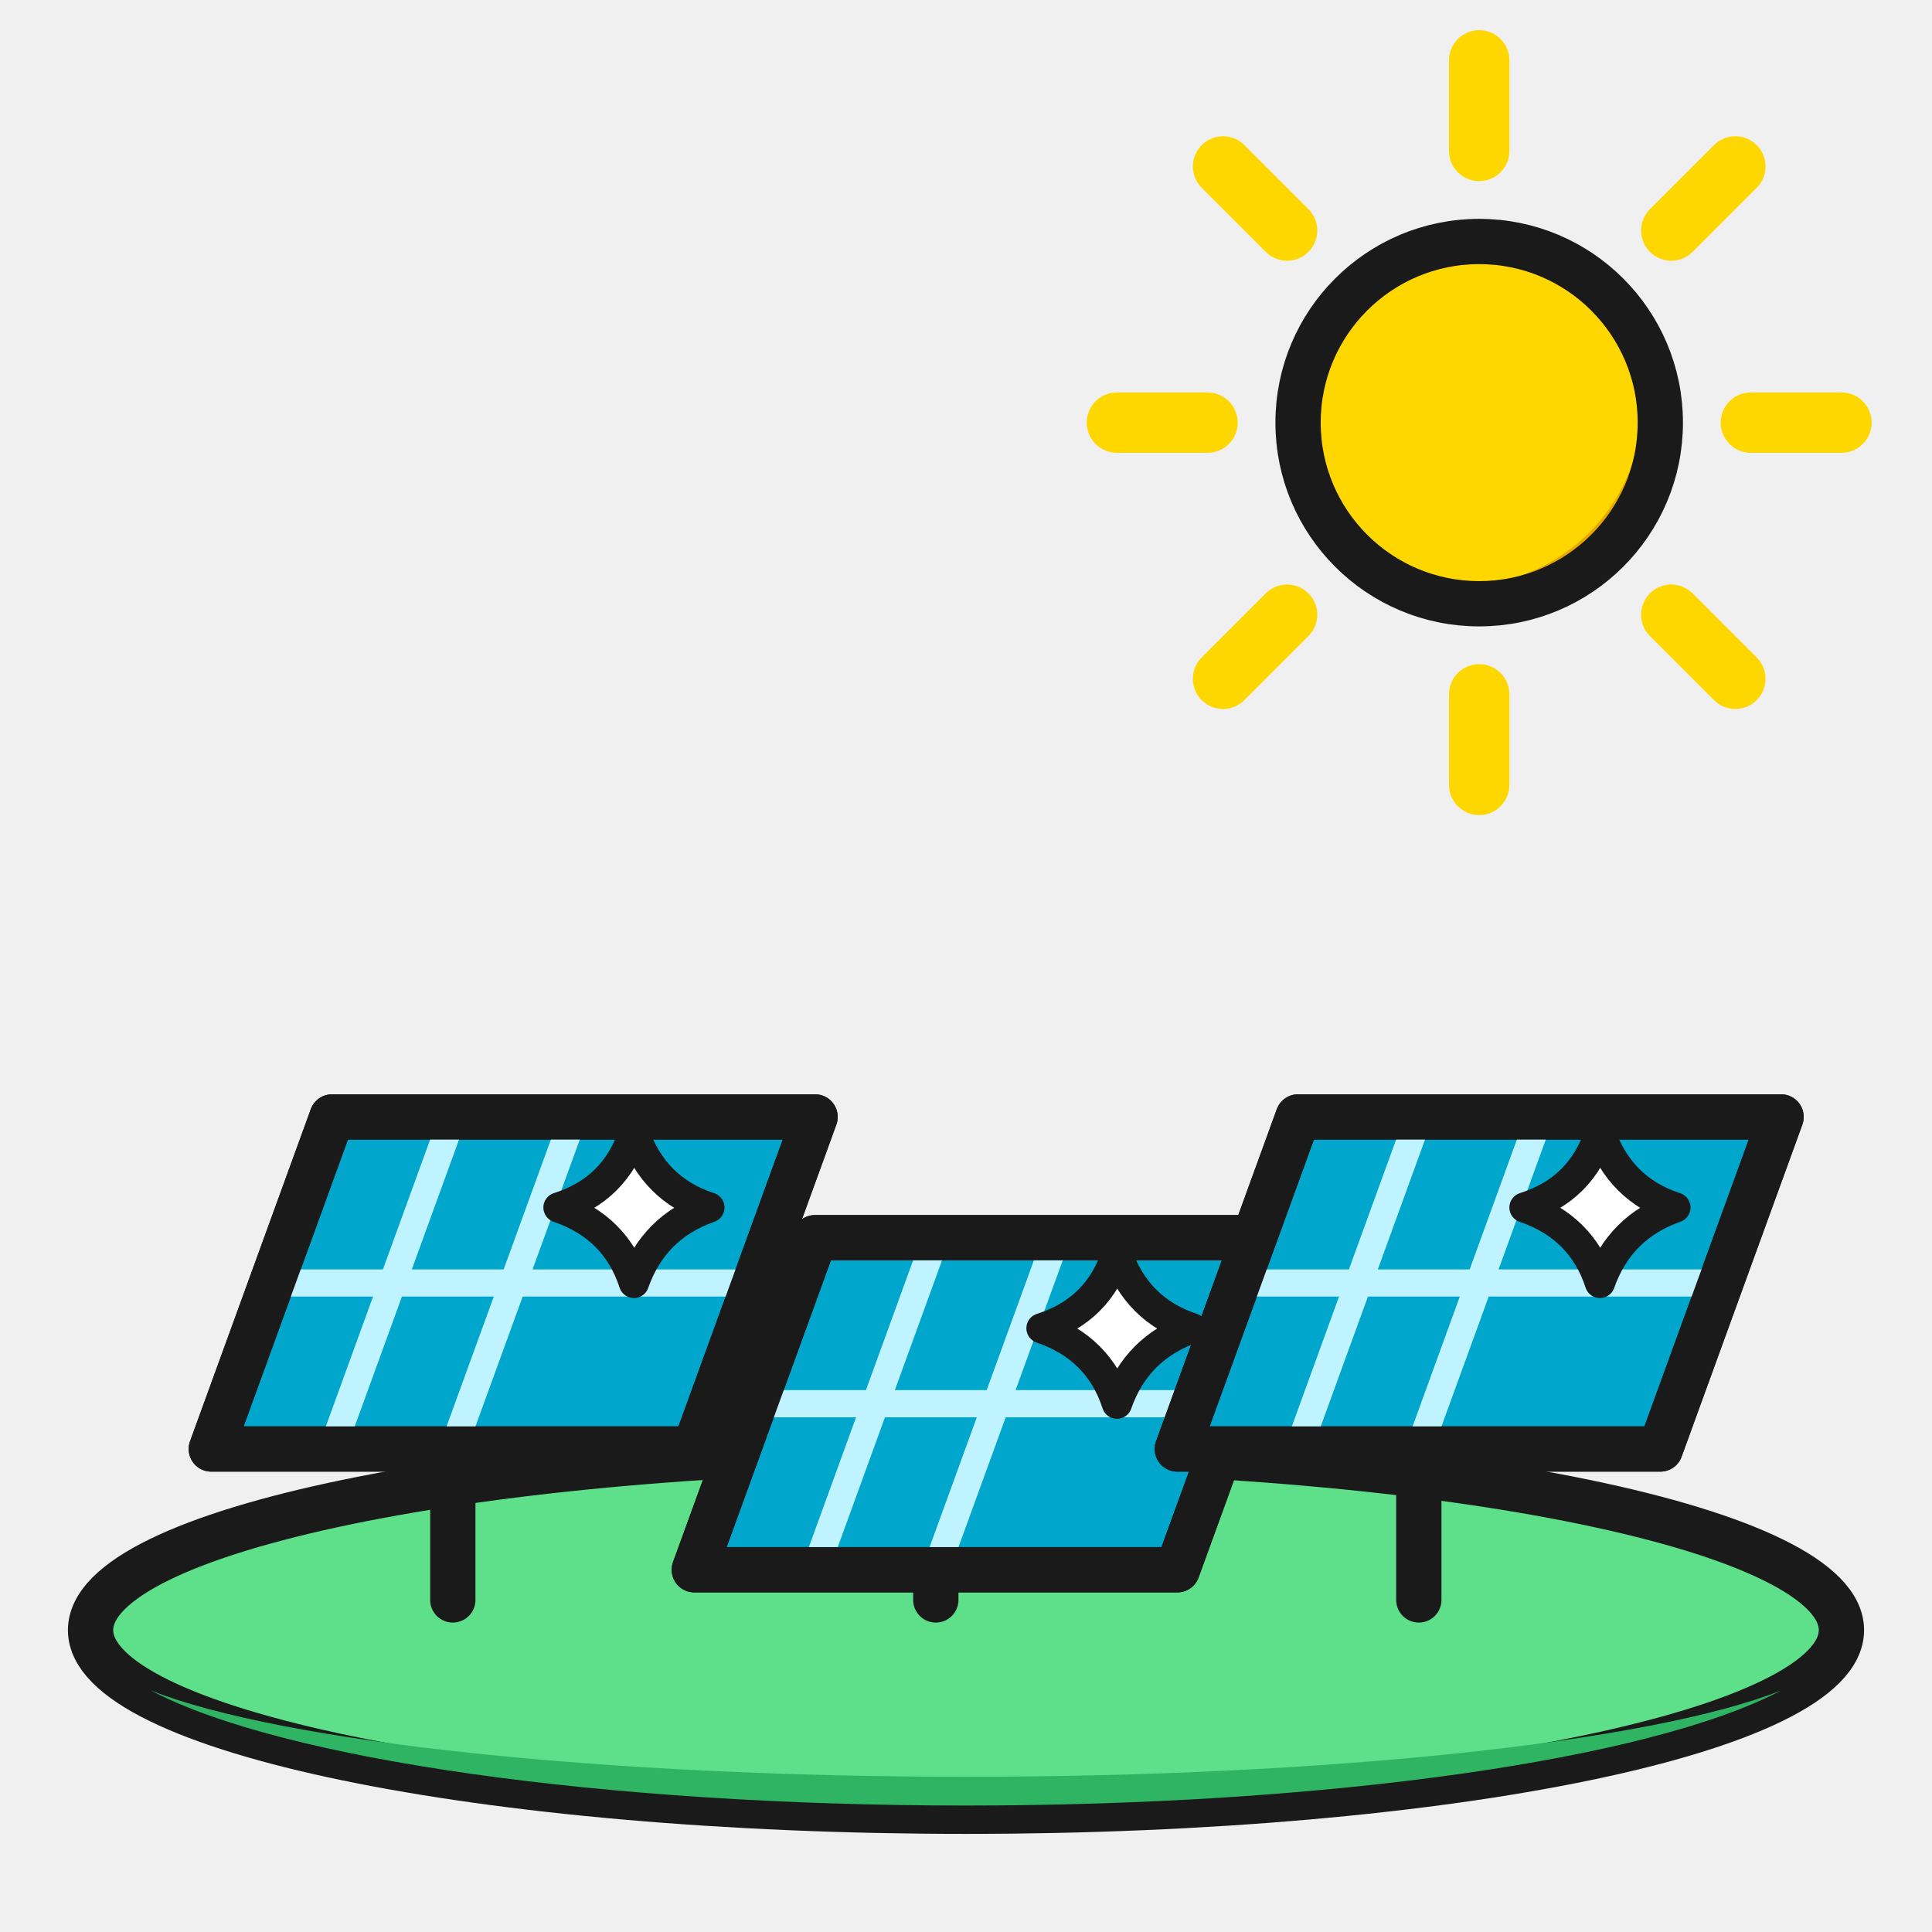
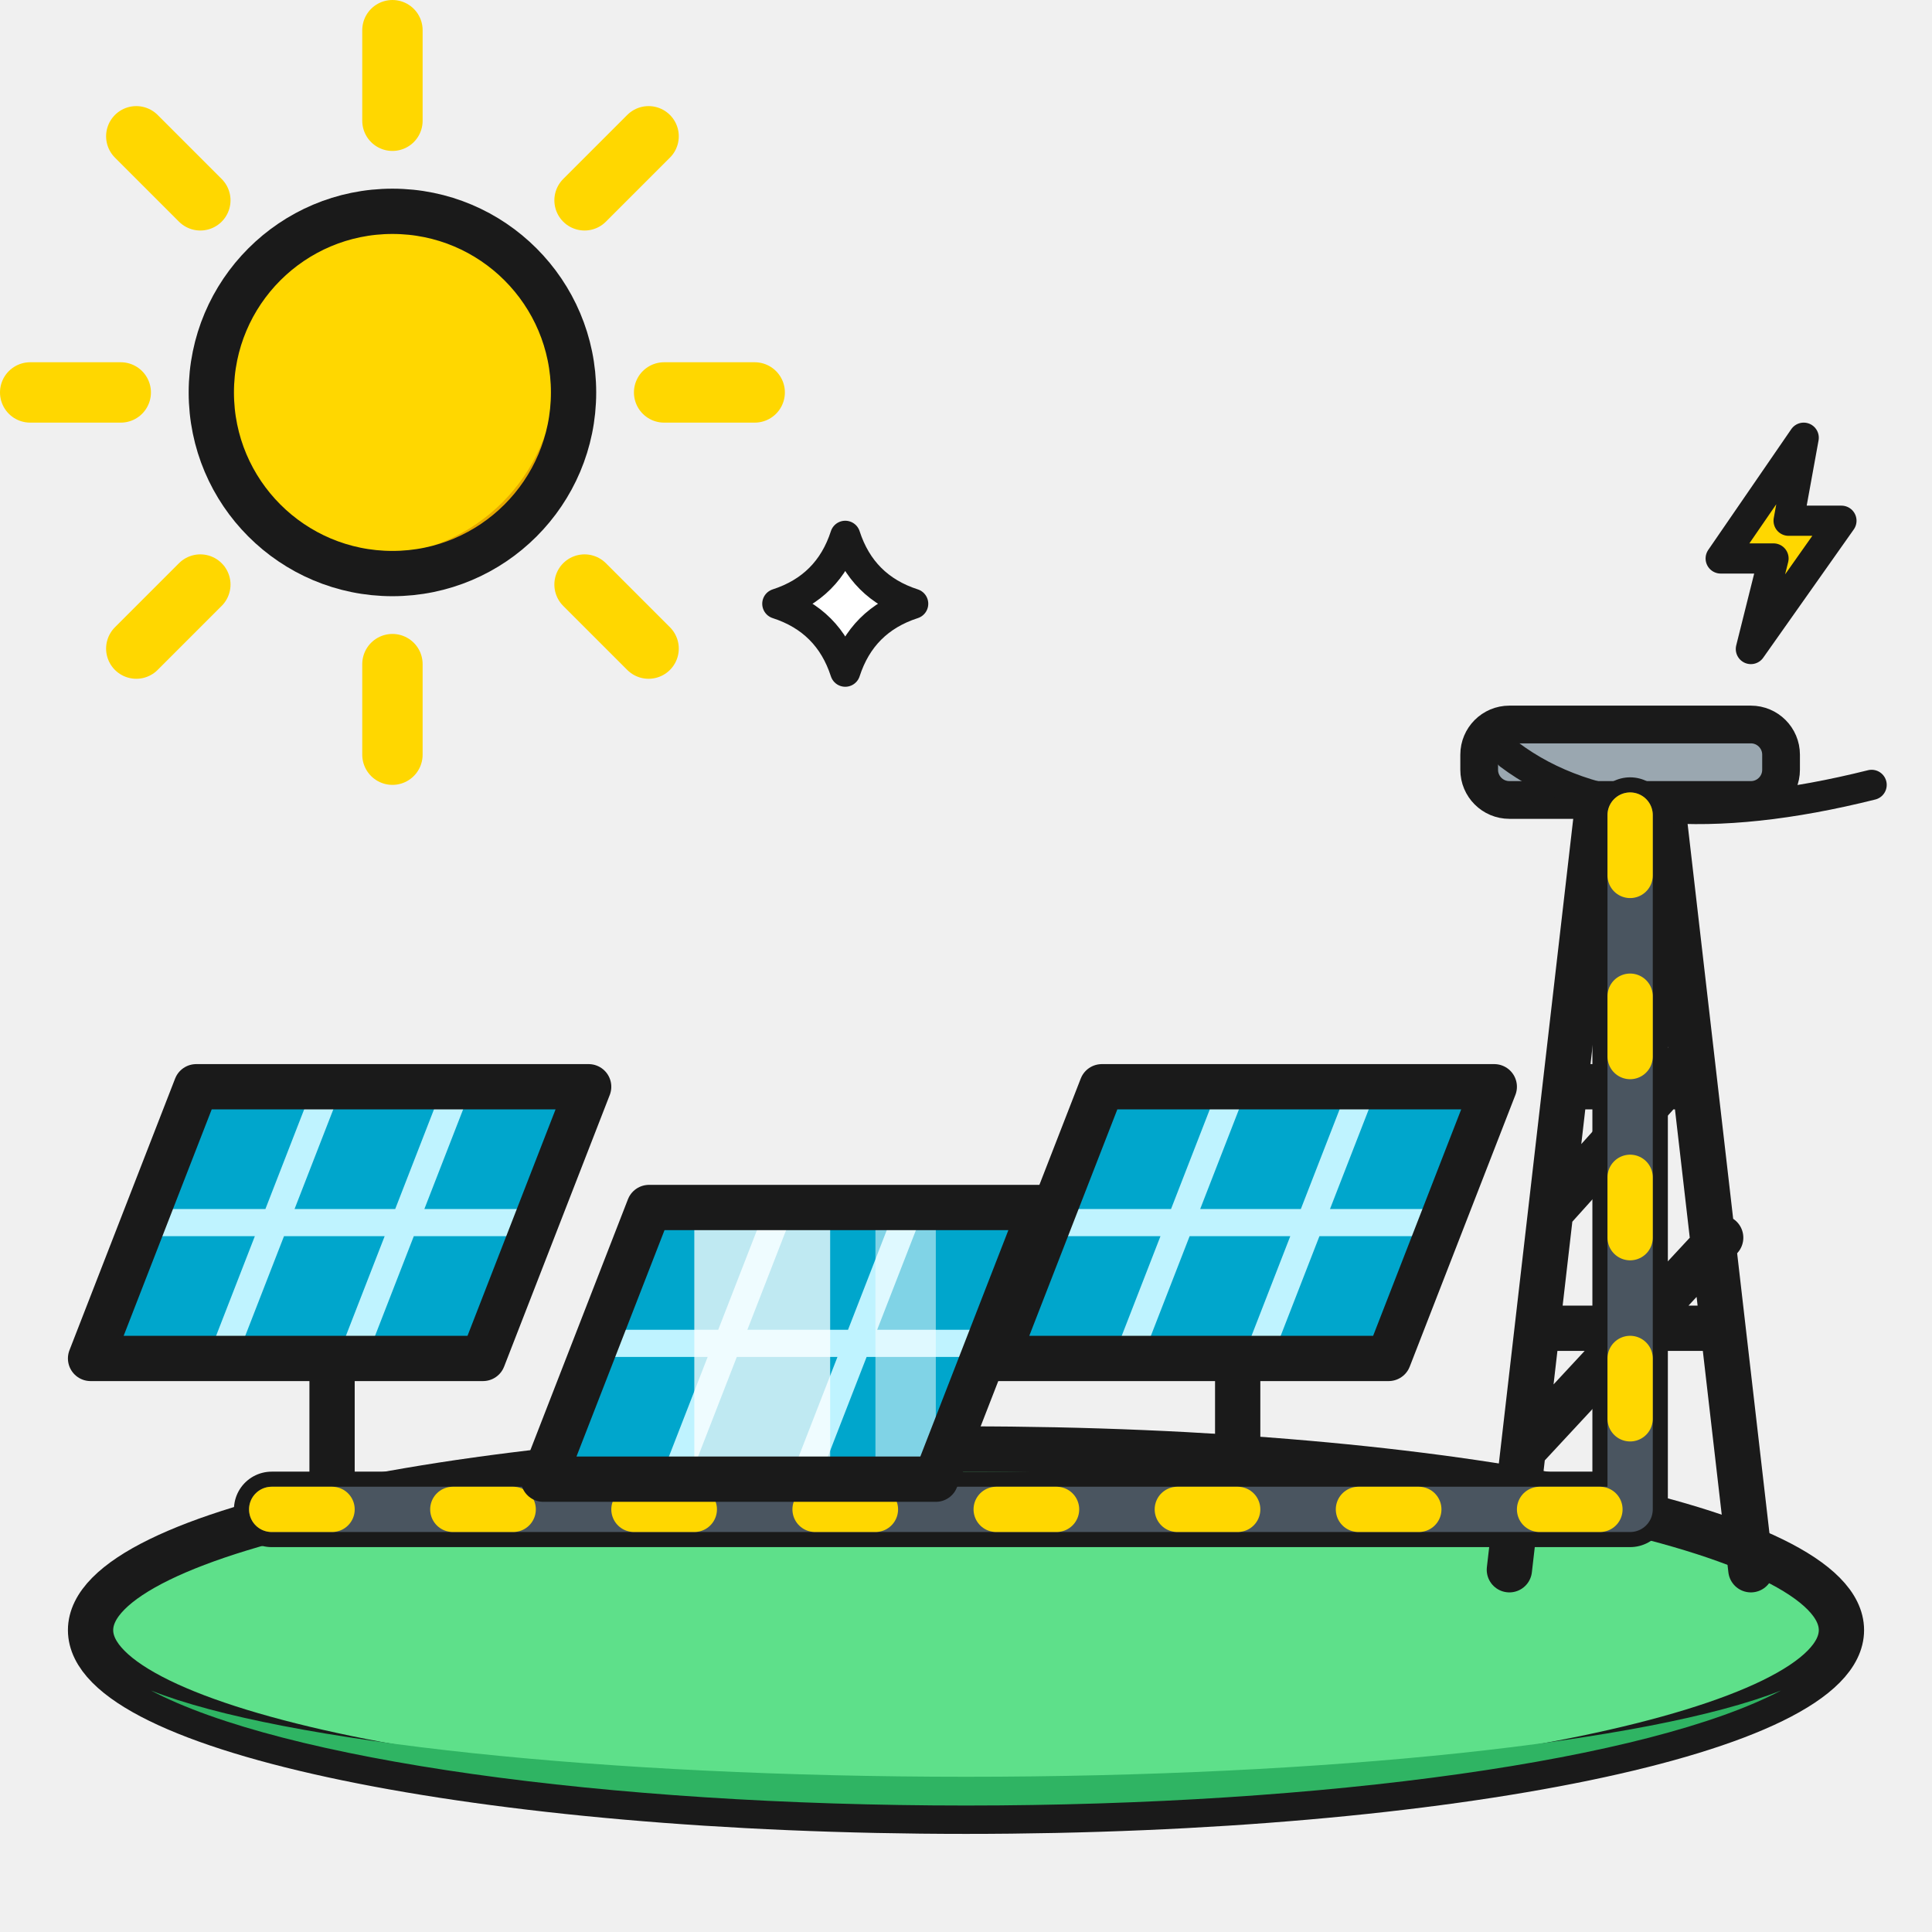
<svg xmlns="http://www.w3.org/2000/svg" viewBox="0 0 128 128" role="img" aria-labelledby="solar-farm-t" class="solar-farm-svg" fill="none" stroke="#1a1a1a" stroke-width="3" stroke-linejoin="round" stroke-linecap="round">
-   <style>@keyframes solar-farm-k-spin{to{transform:rotate(360deg)}}@keyframes solar-farm-k-shine{0%,55%,100%{opacity:0;transform:scale(.3) rotate(0)}75%{opacity:1;transform:scale(1) rotate(45deg)}}</style>
+   <style>@keyframes solar-farm-k-spin{to{transform:rotate(360deg)}}@keyframes solar-farm-k-breathe{0%,100%{transform:scale(1)}50%{transform:scale(1.05)}}@keyframes solar-farm-k-flow{to{stroke-dashoffset:-24}}@keyframes solar-farm-k-sweep{0%{transform:translateX(-36px) skewX(-20deg)}55%,100%{transform:translateX(36px) skewX(-20deg)}}@keyframes solar-farm-k-zap{0%,70%,100%{opacity:1}75%,85%{opacity:.25}80%{opacity:1}}@keyframes solar-farm-k-shine{0%,55%,100%{opacity:0;transform:scale(.3) rotate(0)}75%{opacity:1;transform:scale(1) rotate(45deg)}}</style>
  <ellipse cx="64" cy="108" rx="58" ry="12" fill="#5EE08A" />
  <path d="M10 112a58 12 0 0 0 108 0a58 9 0 0 1-108 0z" fill="#2FB463" stroke="none" />
-   <g style="animation:solar-farm-k-spin 12s linear infinite;transform-box:fill-box;transform-origin:center">
-     <circle cx="98" cy="28" r="22" fill="none" stroke="none" />
-     <path d="M98 10v-6" fill="none" stroke="#FFD700" stroke-width="4" transform="rotate(0 98 28)" />
-     <path d="M98 10v-6" fill="none" stroke="#FFD700" stroke-width="4" transform="rotate(45 98 28)" />
-     <path d="M98 10v-6" fill="none" stroke="#FFD700" stroke-width="4" transform="rotate(90 98 28)" />
-     <path d="M98 10v-6" fill="none" stroke="#FFD700" stroke-width="4" transform="rotate(135 98 28)" />
-     <path d="M98 10v-6" fill="none" stroke="#FFD700" stroke-width="4" transform="rotate(180 98 28)" />
-     <path d="M98 10v-6" fill="none" stroke="#FFD700" stroke-width="4" transform="rotate(225 98 28)" />
-     <path d="M98 10v-6" fill="none" stroke="#FFD700" stroke-width="4" transform="rotate(270 98 28)" />
-     <path d="M98 10v-6" fill="none" stroke="#FFD700" stroke-width="4" transform="rotate(315 98 28)" />
+   <g style="animation:solar-farm-k-spin 10s linear infinite;transform-box:fill-box;transform-origin:center">
+     <circle cx="26" cy="26" r="22" fill="none" stroke="none" />
+     <path d="M26 8v-6" fill="none" stroke="#FFD700" stroke-width="4" transform="rotate(0 26 26)" />
+     <path d="M26 8v-6" fill="none" stroke="#FFD700" stroke-width="4" transform="rotate(45 26 26)" />
+     <path d="M26 8v-6" fill="none" stroke="#FFD700" stroke-width="4" transform="rotate(90 26 26)" />
+     <path d="M26 8v-6" fill="none" stroke="#FFD700" stroke-width="4" transform="rotate(135 26 26)" />
+     <path d="M26 8v-6" fill="none" stroke="#FFD700" stroke-width="4" transform="rotate(180 26 26)" />
+     <path d="M26 8v-6" fill="none" stroke="#FFD700" stroke-width="4" transform="rotate(225 26 26)" />
+     <path d="M26 8v-6" fill="none" stroke="#FFD700" stroke-width="4" transform="rotate(270 26 26)" />
+     <path d="M26 8v-6" fill="none" stroke="#FFD700" stroke-width="4" transform="rotate(315 26 26)" />
  </g>
-   <circle cx="98" cy="28" r="12" fill="#FFD700" stroke="none" />
-   <path d="M106.4 19.6A12 12 0 0 1 89.6 36.4A7.8 7.8 0 0 0 106.4 19.6Z" fill="#E5A800" stroke="none" />
-   <circle cx="98" cy="28" r="12" fill="none" />
-   <path d="M30 90v16" fill="none" stroke-width="3" />
-   <polygon points="14,96 22,74 54,74 46,96" fill="#00A6CC" />
-   <path d="M30 74l-8 22M38 74l-8 22M18 85h32" fill="none" stroke="#BFF3FF" stroke-width="1.8" />
-   <polygon points="14,96 22,74 54,74 46,96" fill="none" />
-   <g style="animation:solar-farm-k-shine 3s ease-in-out infinite;transform-box:fill-box;transform-origin:center">
-     <path d="M42 75Q43.3 78.8 47 80Q43.3 81.3 42 85Q40.8 81.3 37 80Q40.8 78.8 42 75Z" fill="#fff" stroke-width="2" />
+   <g style="animation:solar-farm-k-breathe 3s ease-in-out infinite;transform-box:fill-box;transform-origin:center">
+     <circle cx="26" cy="26" r="12" fill="#FFD700" stroke="none" />
+     <path d="M34.4 17.6A12 12 0 0 1 17.6 34.4A7.8 7.8 0 0 0 34.4 17.6Z" fill="#E5A800" stroke="none" />
+     <circle cx="26" cy="26" r="12" fill="none" />
  </g>
-   <path d="M62 98v8" fill="none" stroke-width="3" />
-   <polygon points="46,104 54,82 86,82 78,104" fill="#00A6CC" />
-   <path d="M62 82l-8 22M70 82l-8 22M50 93h32" fill="none" stroke="#BFF3FF" stroke-width="1.8" />
-   <polygon points="46,104 54,82 86,82 78,104" fill="none" />
-   <g style="animation:solar-farm-k-shine 3s ease-in-out -1s infinite;transform-box:fill-box;transform-origin:center">
-     <path d="M74 83Q75.3 86.8 79 88Q75.3 89.3 74 93Q72.8 89.3 69 88Q72.8 86.8 74 83Z" fill="#fff" stroke-width="2" />
+   <path d="M100 104l6-52M116 104l-6-52M102 88h12M104 72h8M101 96l13-14M103 80l9-10" fill="none" stroke-width="3" />
+   <rect x="98" y="48" width="20" height="5" fill="#9AA7B0" stroke-width="2.5" rx="2" />
+   <path d="M100 50q8 6 24 2" fill="none" stroke-width="2" />
+   <path d="M22 90V100" fill="none" stroke-width="3" />
+   <path d="M52 98V100" fill="none" stroke-width="3" />
+   <path d="M82 90V100" fill="none" stroke-width="3" />
+   <path d="M18 100H108V54" fill="none" stroke-width="5" />
+   <path d="M18 100H108V54" fill="none" stroke="#4A5560" stroke-width="3" />
+   <g style="animation:solar-farm-k-flow 0.8s linear infinite;transform-box:fill-box;transform-origin:center">
+     <path d="M18 100H108V54" fill="none" stroke="#FFD700" stroke-width="3" stroke-dasharray="4 8" />
  </g>
-   <path d="M94 90v16" fill="none" stroke-width="3" />
-   <polygon points="78,96 86,74 118,74 110,96" fill="#00A6CC" />
-   <path d="M94 74l-8 22M102 74l-8 22M82 85h32" fill="none" stroke="#BFF3FF" stroke-width="1.8" />
-   <polygon points="78,96 86,74 118,74 110,96" fill="none" />
-   <g style="animation:solar-farm-k-shine 3s ease-in-out -2s infinite;transform-box:fill-box;transform-origin:center">
-     <path d="M106 75Q107.3 78.8 111 80Q107.3 81.3 106 85Q104.8 81.3 101 80Q104.8 78.8 106 75Z" fill="#fff" stroke-width="2" />
+   <polygon points="6,90 13,72 39,72 32,90" fill="#00A6CC" stroke="none" />
+   <path d="M21.7 72l-7 18M30.3 72l-7 18M9.5 81h26" fill="none" stroke="#BFF3FF" stroke-width="1.8" />
+   <polygon points="36,98 43,80 69,80 62,98" fill="#00A6CC" stroke="none" />
+   <path d="M51.7 80l-7 18M60.3 80l-7 18M39.5 89h26" fill="none" stroke="#BFF3FF" stroke-width="1.8" />
+   <polygon points="66,90 73,72 99,72 92,90" fill="#00A6CC" stroke="none" />
+   <path d="M81.7 72l-7 18M90.3 72l-7 18M69.5 81h26" fill="none" stroke="#BFF3FF" stroke-width="1.8" />
+   <clipPath id="solar-farm-pn">
+     <polygon points="6,90 13,72 39,72 32,90" fill="#000" />
+     <polygon points="36,98 43,80 69,80 62,98" fill="#000" />
+     <polygon points="66,90 73,72 99,72 92,90" fill="#000" />
+   </clipPath>
+   <g clip-path="url(#solar-farm-pn)">
+     <g style="animation:solar-farm-k-sweep 2.8s ease-in-out infinite;transform-box:fill-box;transform-origin:center">
+       <rect x="46" y="60" width="9" height="44" fill="#fff" stroke="none" opacity="0.75" />
+       <rect x="58" y="60" width="4" height="44" fill="#fff" stroke="none" opacity="0.5" />
+     </g>
+   </g>
+   <polygon points="6,90 13,72 39,72 32,90" fill="none" />
+   <polygon points="36,98 43,80 69,80 62,98" fill="none" />
+   <polygon points="66,90 73,72 99,72 92,90" fill="none" />
+   <g style="animation:solar-farm-k-zap 2.4s linear infinite;transform-box:fill-box;transform-origin:center">
+     <path d="M119.5 29L114 37H117.5L116 43L122 34.5H118.5Z" fill="#FFD700" stroke-width="2" />
+   </g>
+   <g style="animation:solar-farm-k-shine 3.4s ease-in-out -1.5s infinite;transform-box:fill-box;transform-origin:center">
+     <path d="M56 35.5Q57.1 38.9 60.5 40Q57.1 41.1 56 44.5Q54.9 41.1 51.5 40Q54.9 38.9 56 35.5Z" fill="#fff" stroke-width="2" />
  </g>
</svg>
